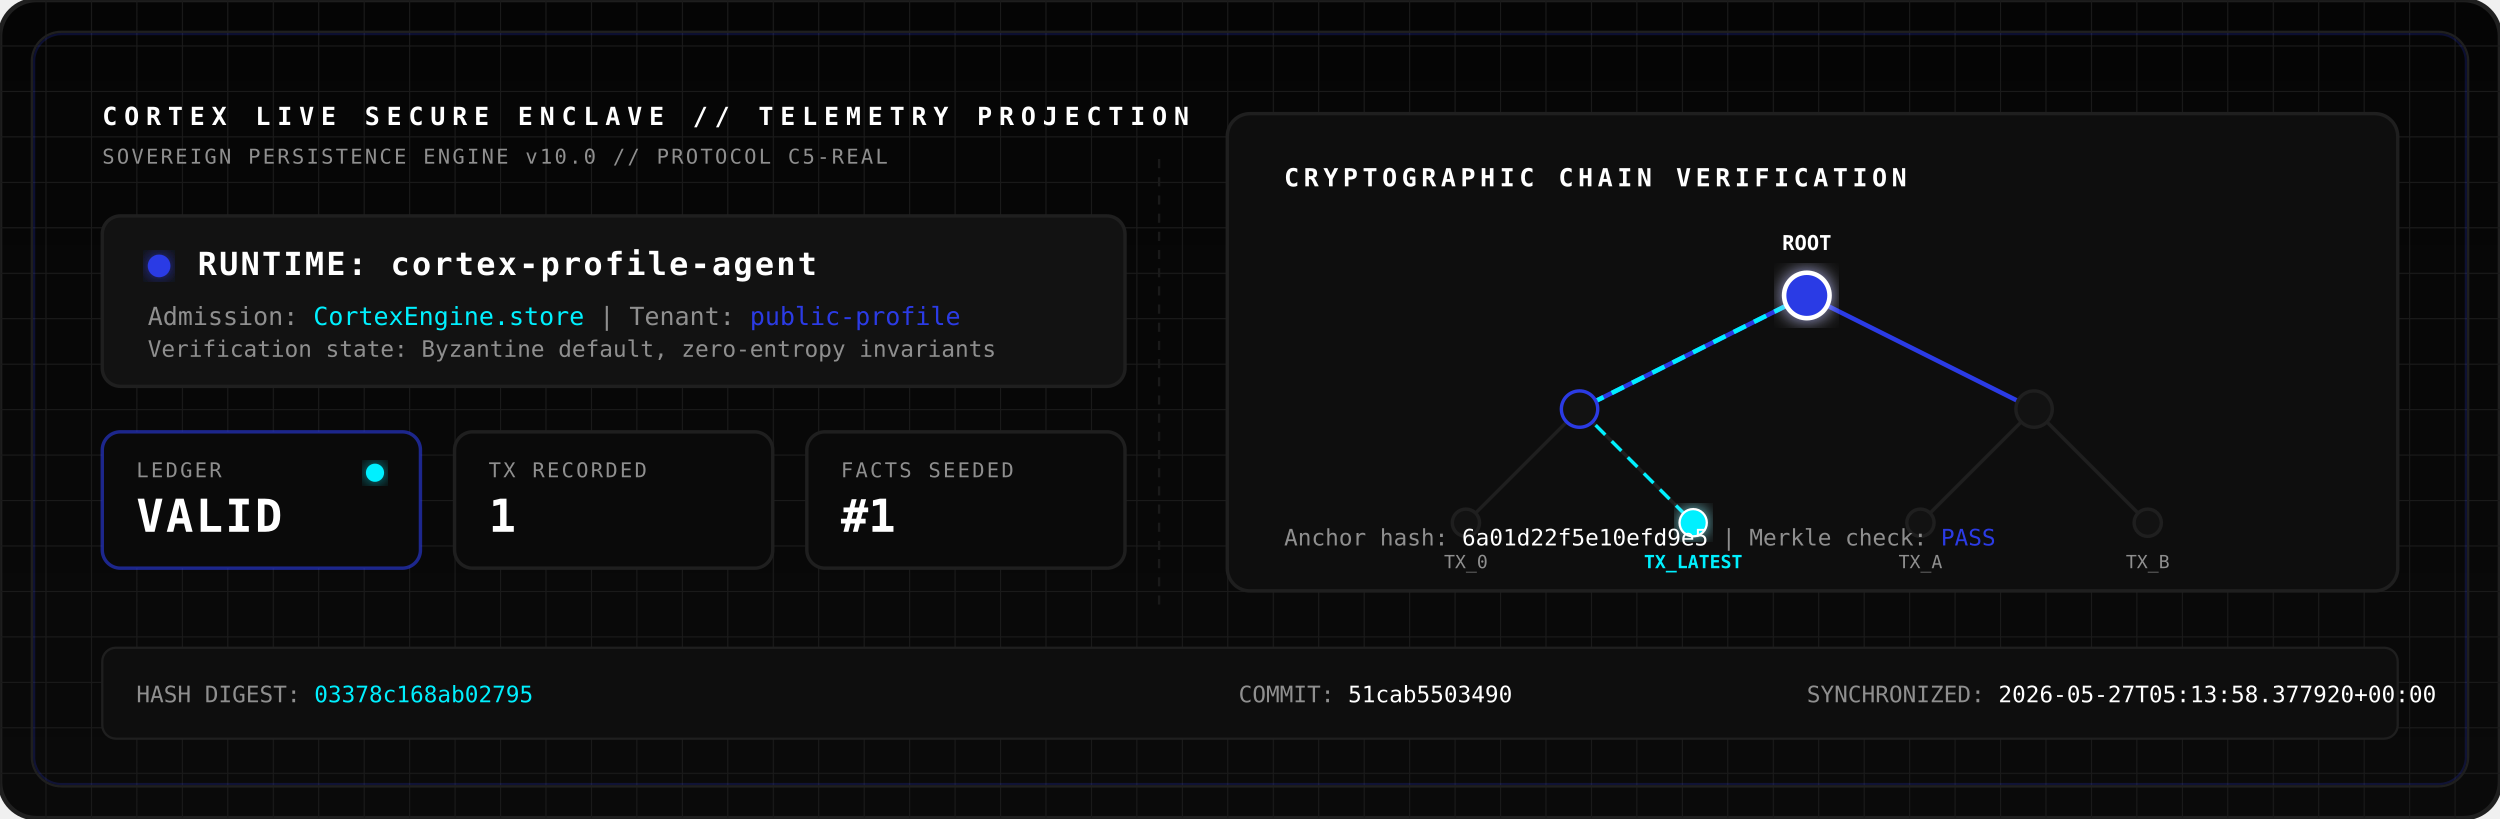
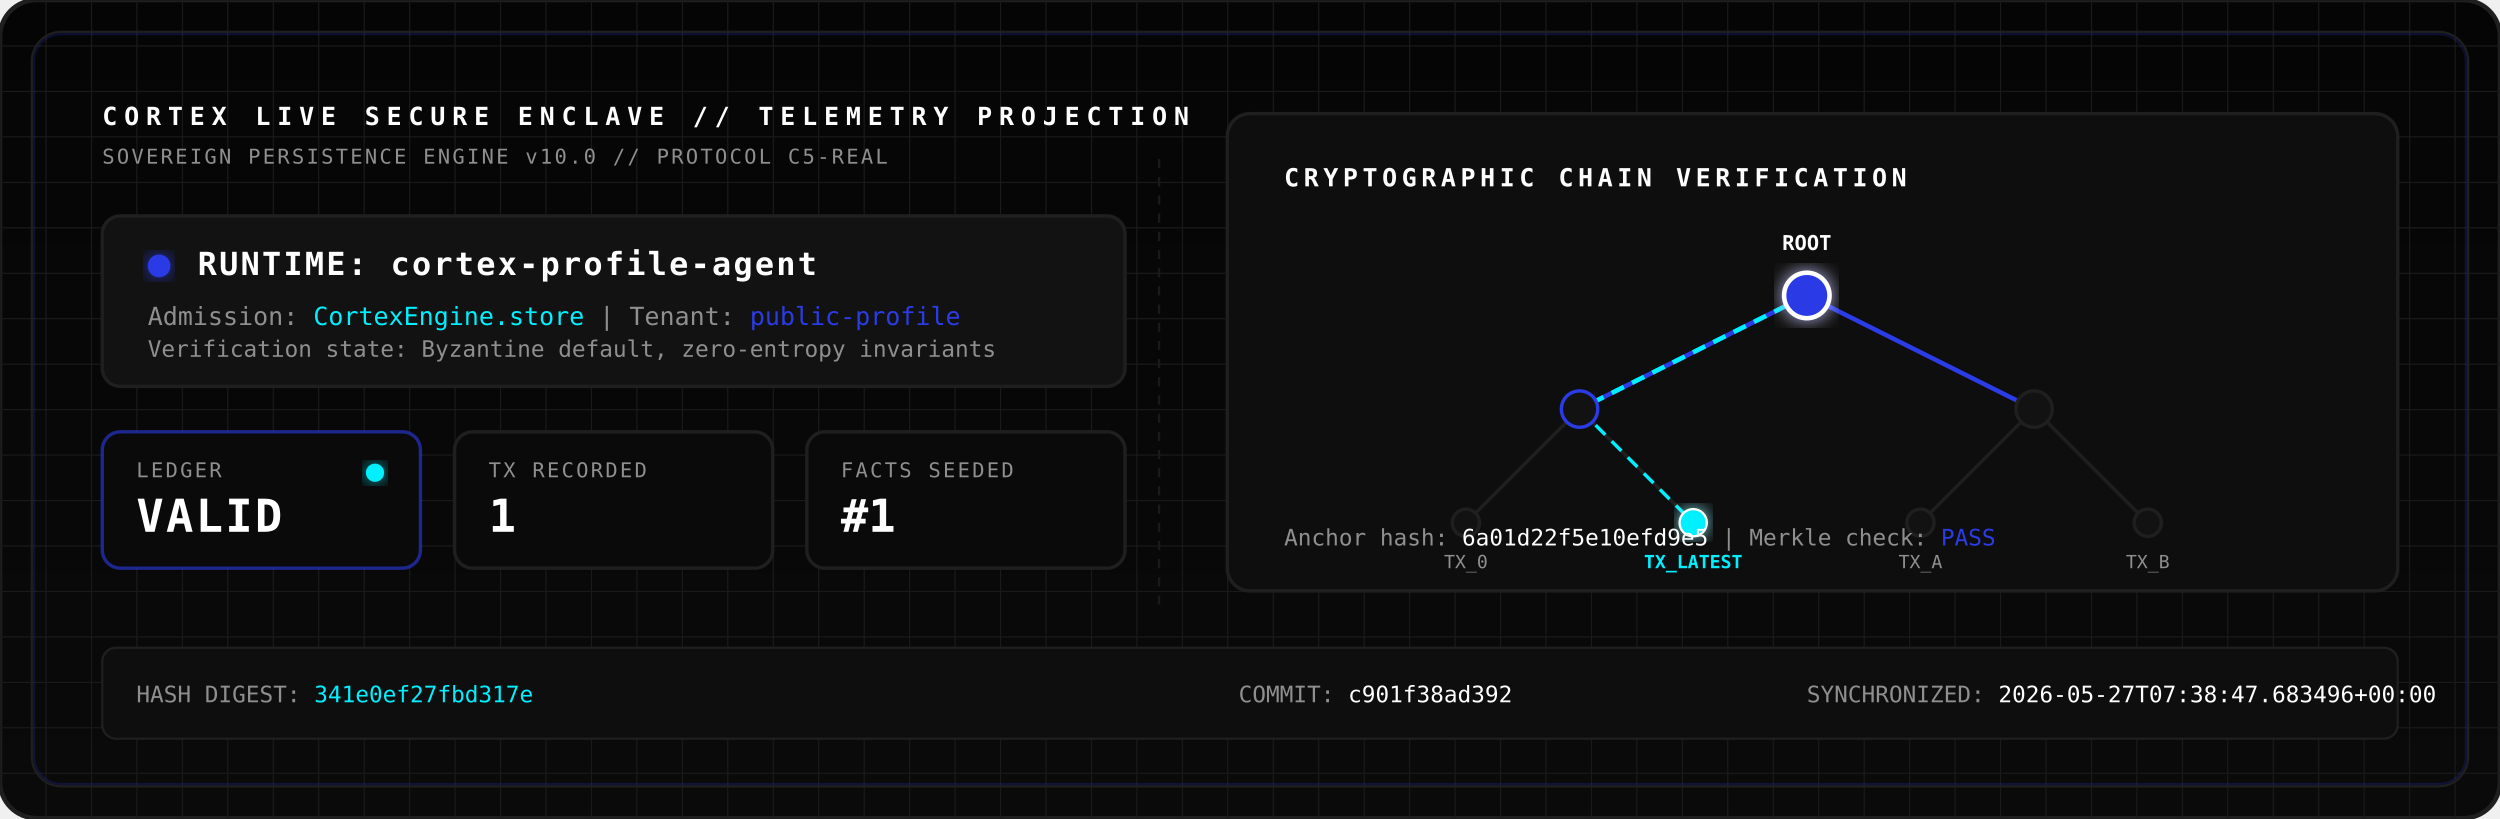
<svg xmlns="http://www.w3.org/2000/svg" width="1100" height="360" viewBox="0 0 1100 360" role="img" aria-labelledby="title desc">
  <style>
    @keyframes pulse {
      0%, 100% { opacity: 0.6; filter: drop-shadow(0 0 2px #2B3BE5); }
      50% { opacity: 1; filter: drop-shadow(0 0 8px #2B3BE5); }
    }
    @keyframes flow {
      to { stroke-dashoffset: -20; }
    }
    @keyframes grid-glow {
      0%, 100% { opacity: 0.15; }
      50% { opacity: 0.3; }
    }
    .glow-active {
      animation: pulse 2s infinite ease-in-out;
    }
    .flow-line {
      stroke-dasharray: 6, 4;
      animation: flow 1.5s linear infinite;
    }
    .grid-bg {
      animation: grid-glow 4s infinite ease-in-out;
    }
  </style>
  <defs>
    <linearGradient id="bg-grad" x1="0" y1="0" x2="0" y2="1">
      <stop offset="0%" stop-color="#050505" />
      <stop offset="100%" stop-color="#0A0A0A" />
    </linearGradient>
    <pattern id="grid" width="20" height="20" patternUnits="userSpaceOnUse">
      <path d="M 20 0 L 0 0 0 20" fill="none" stroke="#1A1A1A" stroke-width="1" />
    </pattern>
    <filter id="glow" x="-20%" y="-20%" width="140%" height="140%">
      <feGaussianBlur stdDeviation="4" result="blur" />
      <feMerge>
        <feMergeNode in="blur" />
        <feMergeNode in="SourceGraphic" />
      </feMerge>
    </filter>
  </defs>
  <rect width="1100" height="360" rx="16" fill="url(#bg-grad)" stroke="#1F1F1F" stroke-width="2" />
  <rect width="1100" height="360" rx="16" fill="url(#grid)" class="grid-bg" />
  <rect x="15" y="15" width="1070" height="330" rx="12" fill="none" stroke="#2B3BE5" stroke-opacity="0.2" stroke-width="1" />
  <rect x="14" y="14" width="1072" height="332" rx="13" fill="none" stroke="#1F1F1F" stroke-width="1" />
  <text x="45" y="55" fill="#FFFFFF" font-family="ui-monospace, SFMono-Regular, Menlo, monospace" font-size="11" font-weight="700" letter-spacing="3">CORTEX LIVE SECURE ENCLAVE // TELEMETRY PROJECTION</text>
  <text x="45" y="72" fill="#8F8F8F" font-family="ui-monospace, SFMono-Regular, Menlo, monospace" font-size="9" letter-spacing="1">SOVEREIGN PERSISTENCE ENGINE v10.0 // PROTOCOL C5-REAL</text>
  <g transform="translate(45 95)">
    <rect width="450" height="75" rx="8" fill="#121212" stroke="#1F1F1F" stroke-width="1.5" />
    <circle cx="25" cy="22" r="5" fill="#2B3BE5" class="glow-active" filter="url(#glow)" />
    <text x="42" y="26" fill="#FFFFFF" font-family="ui-monospace, SFMono-Regular, Menlo, monospace" font-size="14" font-weight="700" letter-spacing="1">RUNTIME: cortex-profile-agent</text>
    <text x="20" y="48" fill="#8F8F8F" font-family="ui-monospace, SFMono-Regular, Menlo, monospace" font-size="11">Admission: <tspan fill="#00F0FF">CortexEngine.store</tspan> | Tenant: <tspan fill="#2B3BE5">public-profile</tspan>
    </text>
    <text x="20" y="62" fill="#8F8F8F" font-family="ui-monospace, SFMono-Regular, Menlo, monospace" font-size="10">Verification state: Byzantine default, zero-entropy invariants</text>
  </g>
  <g transform="translate(45 190)">
    <g transform="translate(0 0)">
      <rect width="140" height="60" rx="8" fill="#0A0A0A" stroke="#2B3BE5" stroke-opacity="0.6" stroke-width="1.5" />
      <text x="15" y="20" fill="#8F8F8F" font-family="ui-monospace, SFMono-Regular, Menlo, monospace" font-size="9" letter-spacing="1">LEDGER</text>
      <text x="15" y="44" fill="#FFFFFF" font-family="ui-monospace, SFMono-Regular, Menlo, monospace" font-size="20" font-weight="700" letter-spacing="1">VALID</text>
      <circle cx="120" cy="18" r="4" fill="#00F0FF" class="glow-active" filter="url(#glow)" />
    </g>
    <g transform="translate(155 0)">
      <rect width="140" height="60" rx="8" fill="#0A0A0A" stroke="#1F1F1F" stroke-width="1.5" />
      <text x="15" y="20" fill="#8F8F8F" font-family="ui-monospace, SFMono-Regular, Menlo, monospace" font-size="9" letter-spacing="1">TX RECORDED</text>
      <text x="15" y="44" fill="#FFFFFF" font-family="ui-monospace, SFMono-Regular, Menlo, monospace" font-size="20" font-weight="700">1</text>
    </g>
    <g transform="translate(310 0)">
      <rect width="140" height="60" rx="8" fill="#0A0A0A" stroke="#1F1F1F" stroke-width="1.5" />
      <text x="15" y="20" fill="#8F8F8F" font-family="ui-monospace, SFMono-Regular, Menlo, monospace" font-size="9" letter-spacing="1">FACTS SEEDED</text>
      <text x="15" y="44" fill="#FFFFFF" font-family="ui-monospace, SFMono-Regular, Menlo, monospace" font-size="20" font-weight="700">#1</text>
    </g>
  </g>
  <g transform="translate(540 50)">
    <line x1="-30" y1="20" x2="-30" y2="220" stroke="#1A1A1A" stroke-width="1" stroke-dasharray="4 4" />
    <rect width="515" height="210" rx="10" fill="#0E0E0E" stroke="#1F1F1F" stroke-width="1.5" />
    <text x="25" y="32" fill="#FFFFFF" font-family="ui-monospace, SFMono-Regular, Menlo, monospace" font-size="11" font-weight="700" letter-spacing="2">CRYPTOGRAPHIC CHAIN VERIFICATION</text>
    <g transform="translate(45 55)">
      <line x1="210" y1="25" x2="110" y2="75" stroke="#2B3BE5" stroke-width="2" />
      <line x1="210" y1="25" x2="310" y2="75" stroke="#2B3BE5" stroke-width="2" />
      <line x1="110" y1="75" x2="60" y2="125" stroke="#1F1F1F" stroke-width="1.5" />
      <line x1="110" y1="75" x2="160" y2="125" stroke="#1F1F1F" stroke-width="1.5" />
      <line x1="310" y1="75" x2="260" y2="125" stroke="#1F1F1F" stroke-width="1.5" />
      <line x1="310" y1="75" x2="360" y2="125" stroke="#1F1F1F" stroke-width="1.5" />
      <line x1="210" y1="25" x2="110" y2="75" stroke="#00F0FF" stroke-width="2" class="flow-line" />
      <line x1="110" y1="75" x2="160" y2="125" stroke="#00F0FF" stroke-width="1.5" class="flow-line" />
      <circle cx="210" cy="25" r="10" fill="#2B3BE5" stroke="#FFFFFF" stroke-width="2" filter="url(#glow)" />
      <text x="210" y="5" fill="#FFFFFF" font-family="ui-monospace, SFMono-Regular, Menlo, monospace" font-size="9" text-anchor="middle" font-weight="700">ROOT</text>
      <circle cx="110" cy="75" r="8" fill="#121212" stroke="#2B3BE5" stroke-width="1.5" />
      <circle cx="310" cy="75" r="8" fill="#121212" stroke="#1F1F1F" stroke-width="1.5" />
      <circle cx="60" cy="125" r="6" fill="#121212" stroke="#1F1F1F" stroke-width="1.5" />
      <circle cx="160" cy="125" r="6" fill="#00F0FF" stroke="#FFFFFF" stroke-width="1" class="glow-active" filter="url(#glow)" />
      <circle cx="260" cy="125" r="6" fill="#121212" stroke="#1F1F1F" stroke-width="1.5" />
      <circle cx="360" cy="125" r="6" fill="#121212" stroke="#1F1F1F" stroke-width="1.5" />
      <text x="60" y="145" fill="#8F8F8F" font-family="ui-monospace, SFMono-Regular, Menlo, monospace" font-size="8" text-anchor="middle">TX_0</text>
      <text x="160" y="145" fill="#00F0FF" font-family="ui-monospace, SFMono-Regular, Menlo, monospace" font-size="8" text-anchor="middle" font-weight="700">TX_LATEST</text>
      <text x="260" y="145" fill="#8F8F8F" font-family="ui-monospace, SFMono-Regular, Menlo, monospace" font-size="8" text-anchor="middle">TX_A</text>
      <text x="360" y="145" fill="#8F8F8F" font-family="ui-monospace, SFMono-Regular, Menlo, monospace" font-size="8" text-anchor="middle">TX_B</text>
    </g>
    <text x="25" y="190" fill="#8F8F8F" font-family="ui-monospace, SFMono-Regular, Menlo, monospace" font-size="10">Anchor hash: <tspan fill="#FFFFFF">6a01d22f5e10efd9e5</tspan> | Merkle check: <tspan fill="#2B3BE5">PASS</tspan>
    </text>
  </g>
  <g transform="translate(45 285)">
    <rect width="1010" height="40" rx="6" fill="#0E0E0E" stroke="#1F1F1F" stroke-width="1" />
-     <text x="15" y="24" fill="#8F8F8F" font-family="ui-monospace, SFMono-Regular, Menlo, monospace" font-size="10">HASH DIGEST: <tspan fill="#00F0FF">03378c168ab02795</tspan>
+     <text x="15" y="24" fill="#8F8F8F" font-family="ui-monospace, SFMono-Regular, Menlo, monospace" font-size="10">HASH DIGEST: <tspan fill="#00F0FF">341e0ef27fbd317e</tspan>
    </text>
-     <text x="500" y="24" fill="#8F8F8F" font-family="ui-monospace, SFMono-Regular, Menlo, monospace" font-size="10">COMMIT: <tspan fill="#FFFFFF">51cab5503490</tspan>
+     <text x="500" y="24" fill="#8F8F8F" font-family="ui-monospace, SFMono-Regular, Menlo, monospace" font-size="10">COMMIT: <tspan fill="#FFFFFF">c901f38ad392</tspan>
    </text>
-     <text x="750" y="24" fill="#8F8F8F" font-family="ui-monospace, SFMono-Regular, Menlo, monospace" font-size="10">SYNCHRONIZED: <tspan fill="#FFFFFF">2026-05-27T05:13:58.377920+00:00</tspan>
+     <text x="750" y="24" fill="#8F8F8F" font-family="ui-monospace, SFMono-Regular, Menlo, monospace" font-size="10">SYNCHRONIZED: <tspan fill="#FFFFFF">2026-05-27T07:38:47.683496+00:00</tspan>
    </text>
  </g>
</svg>
